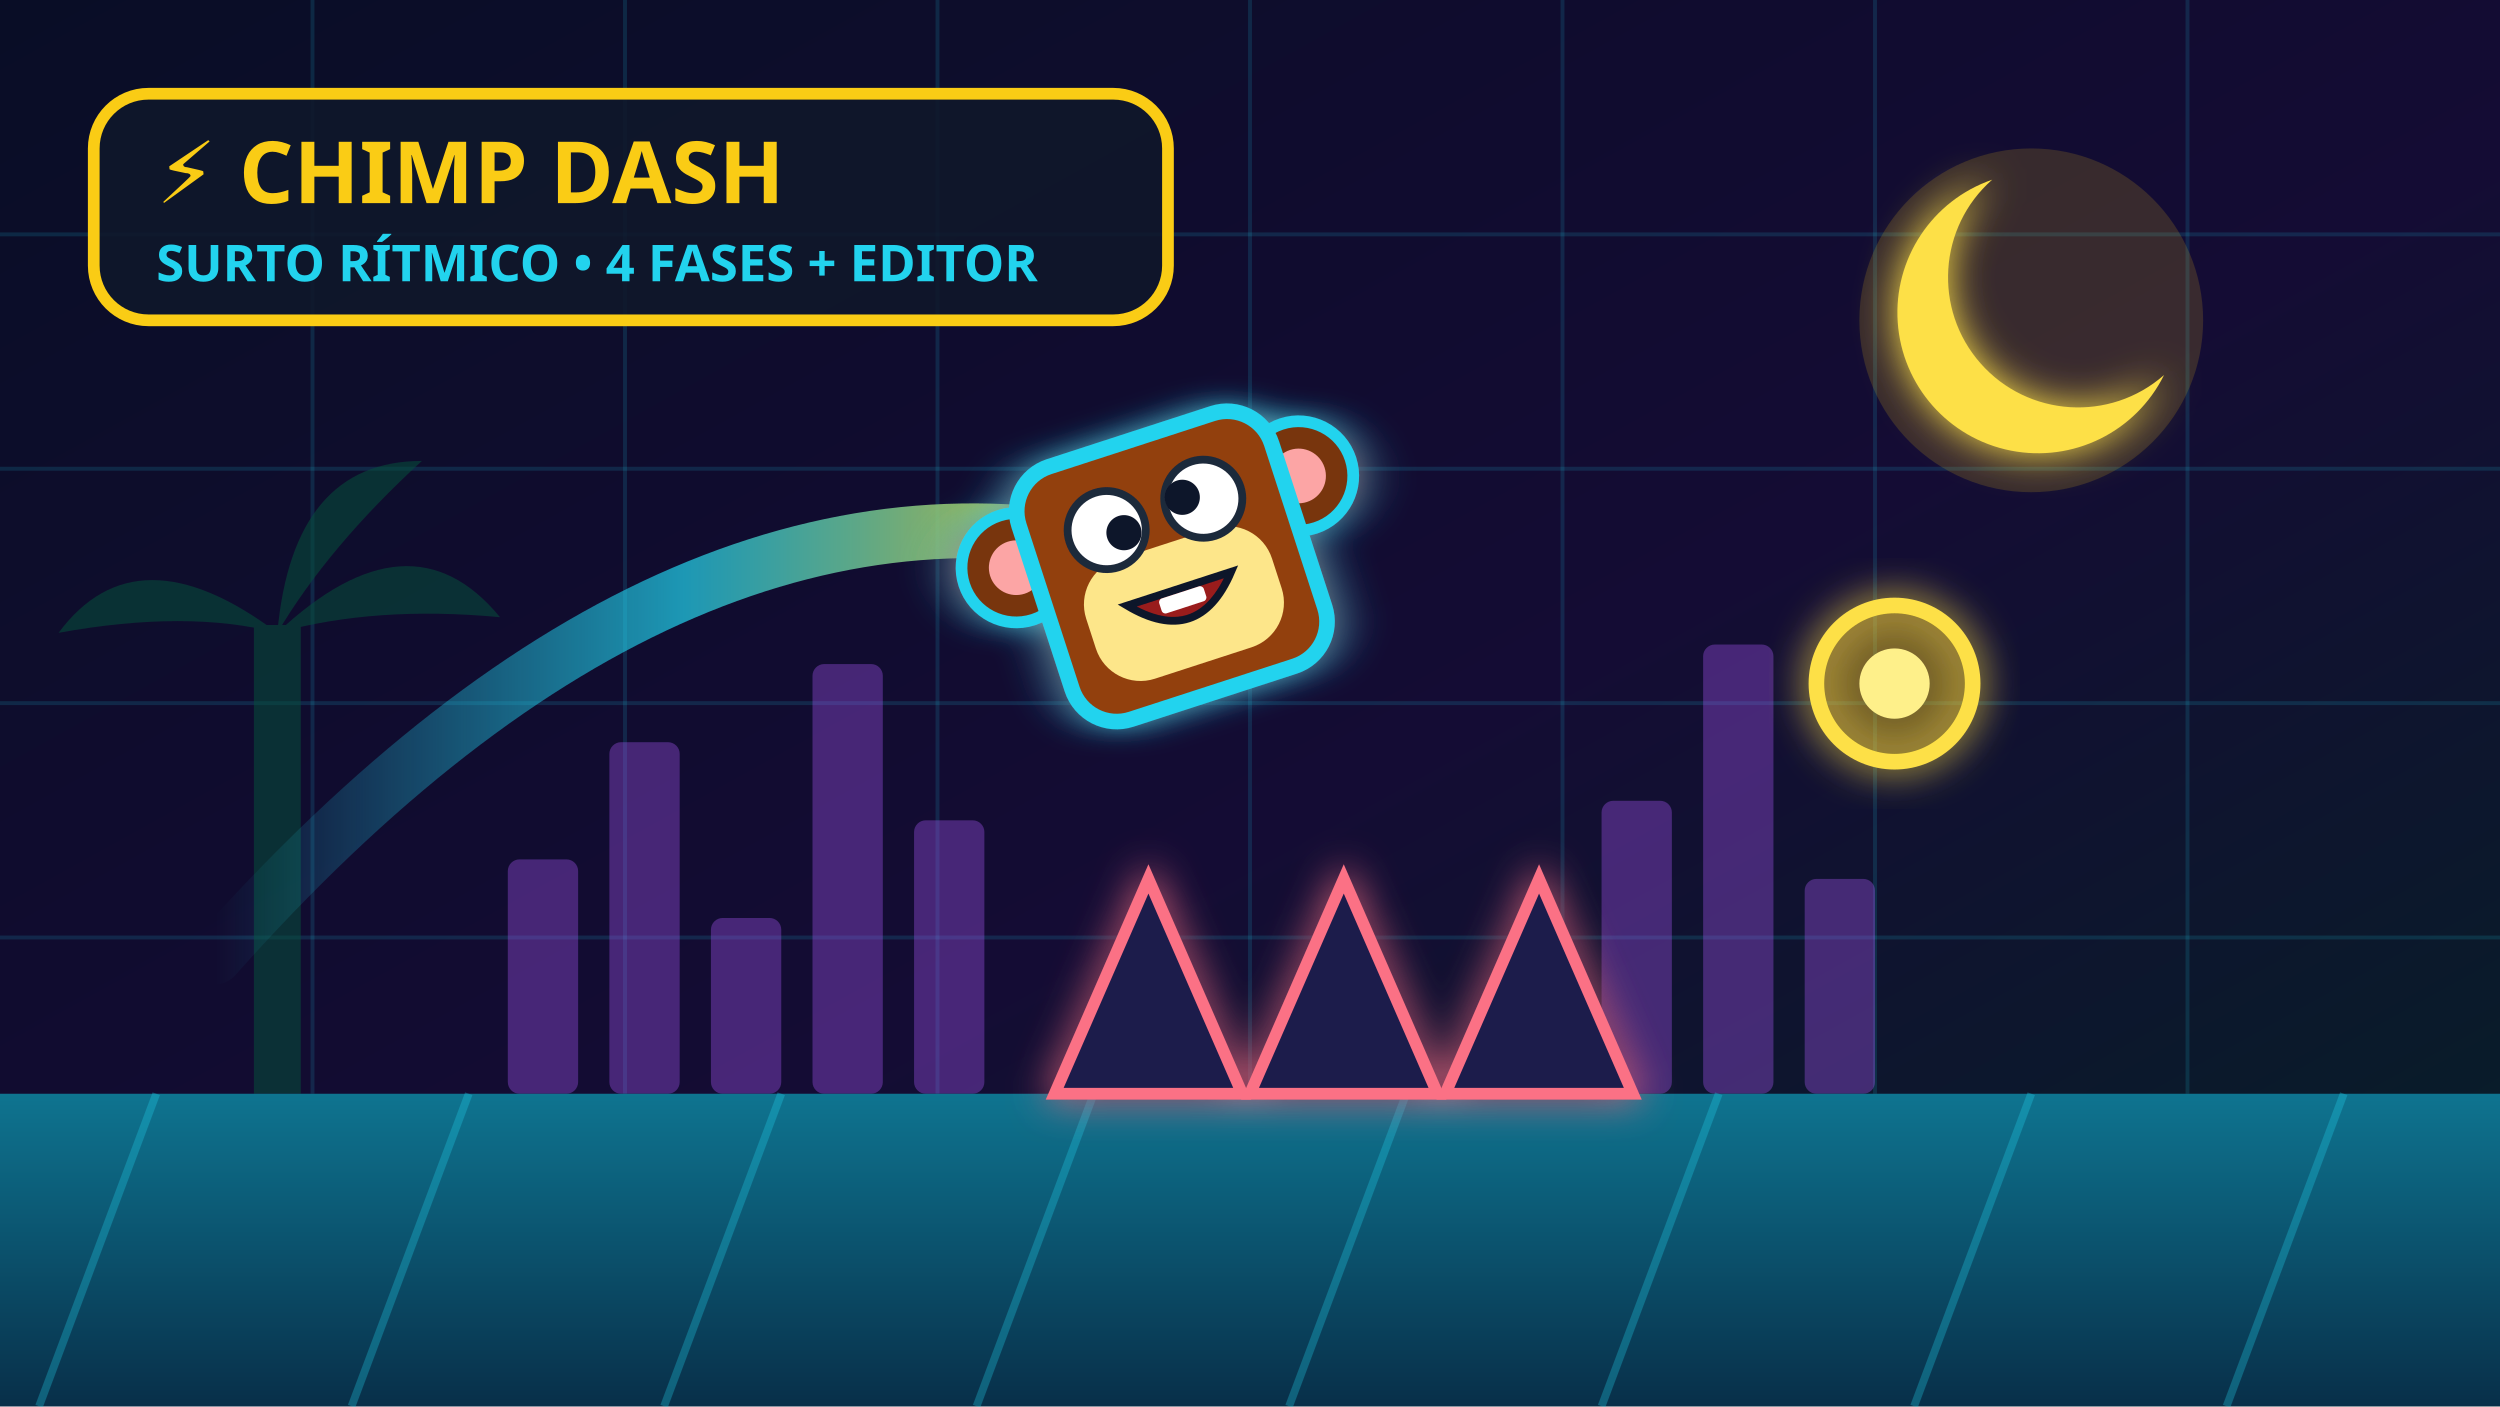
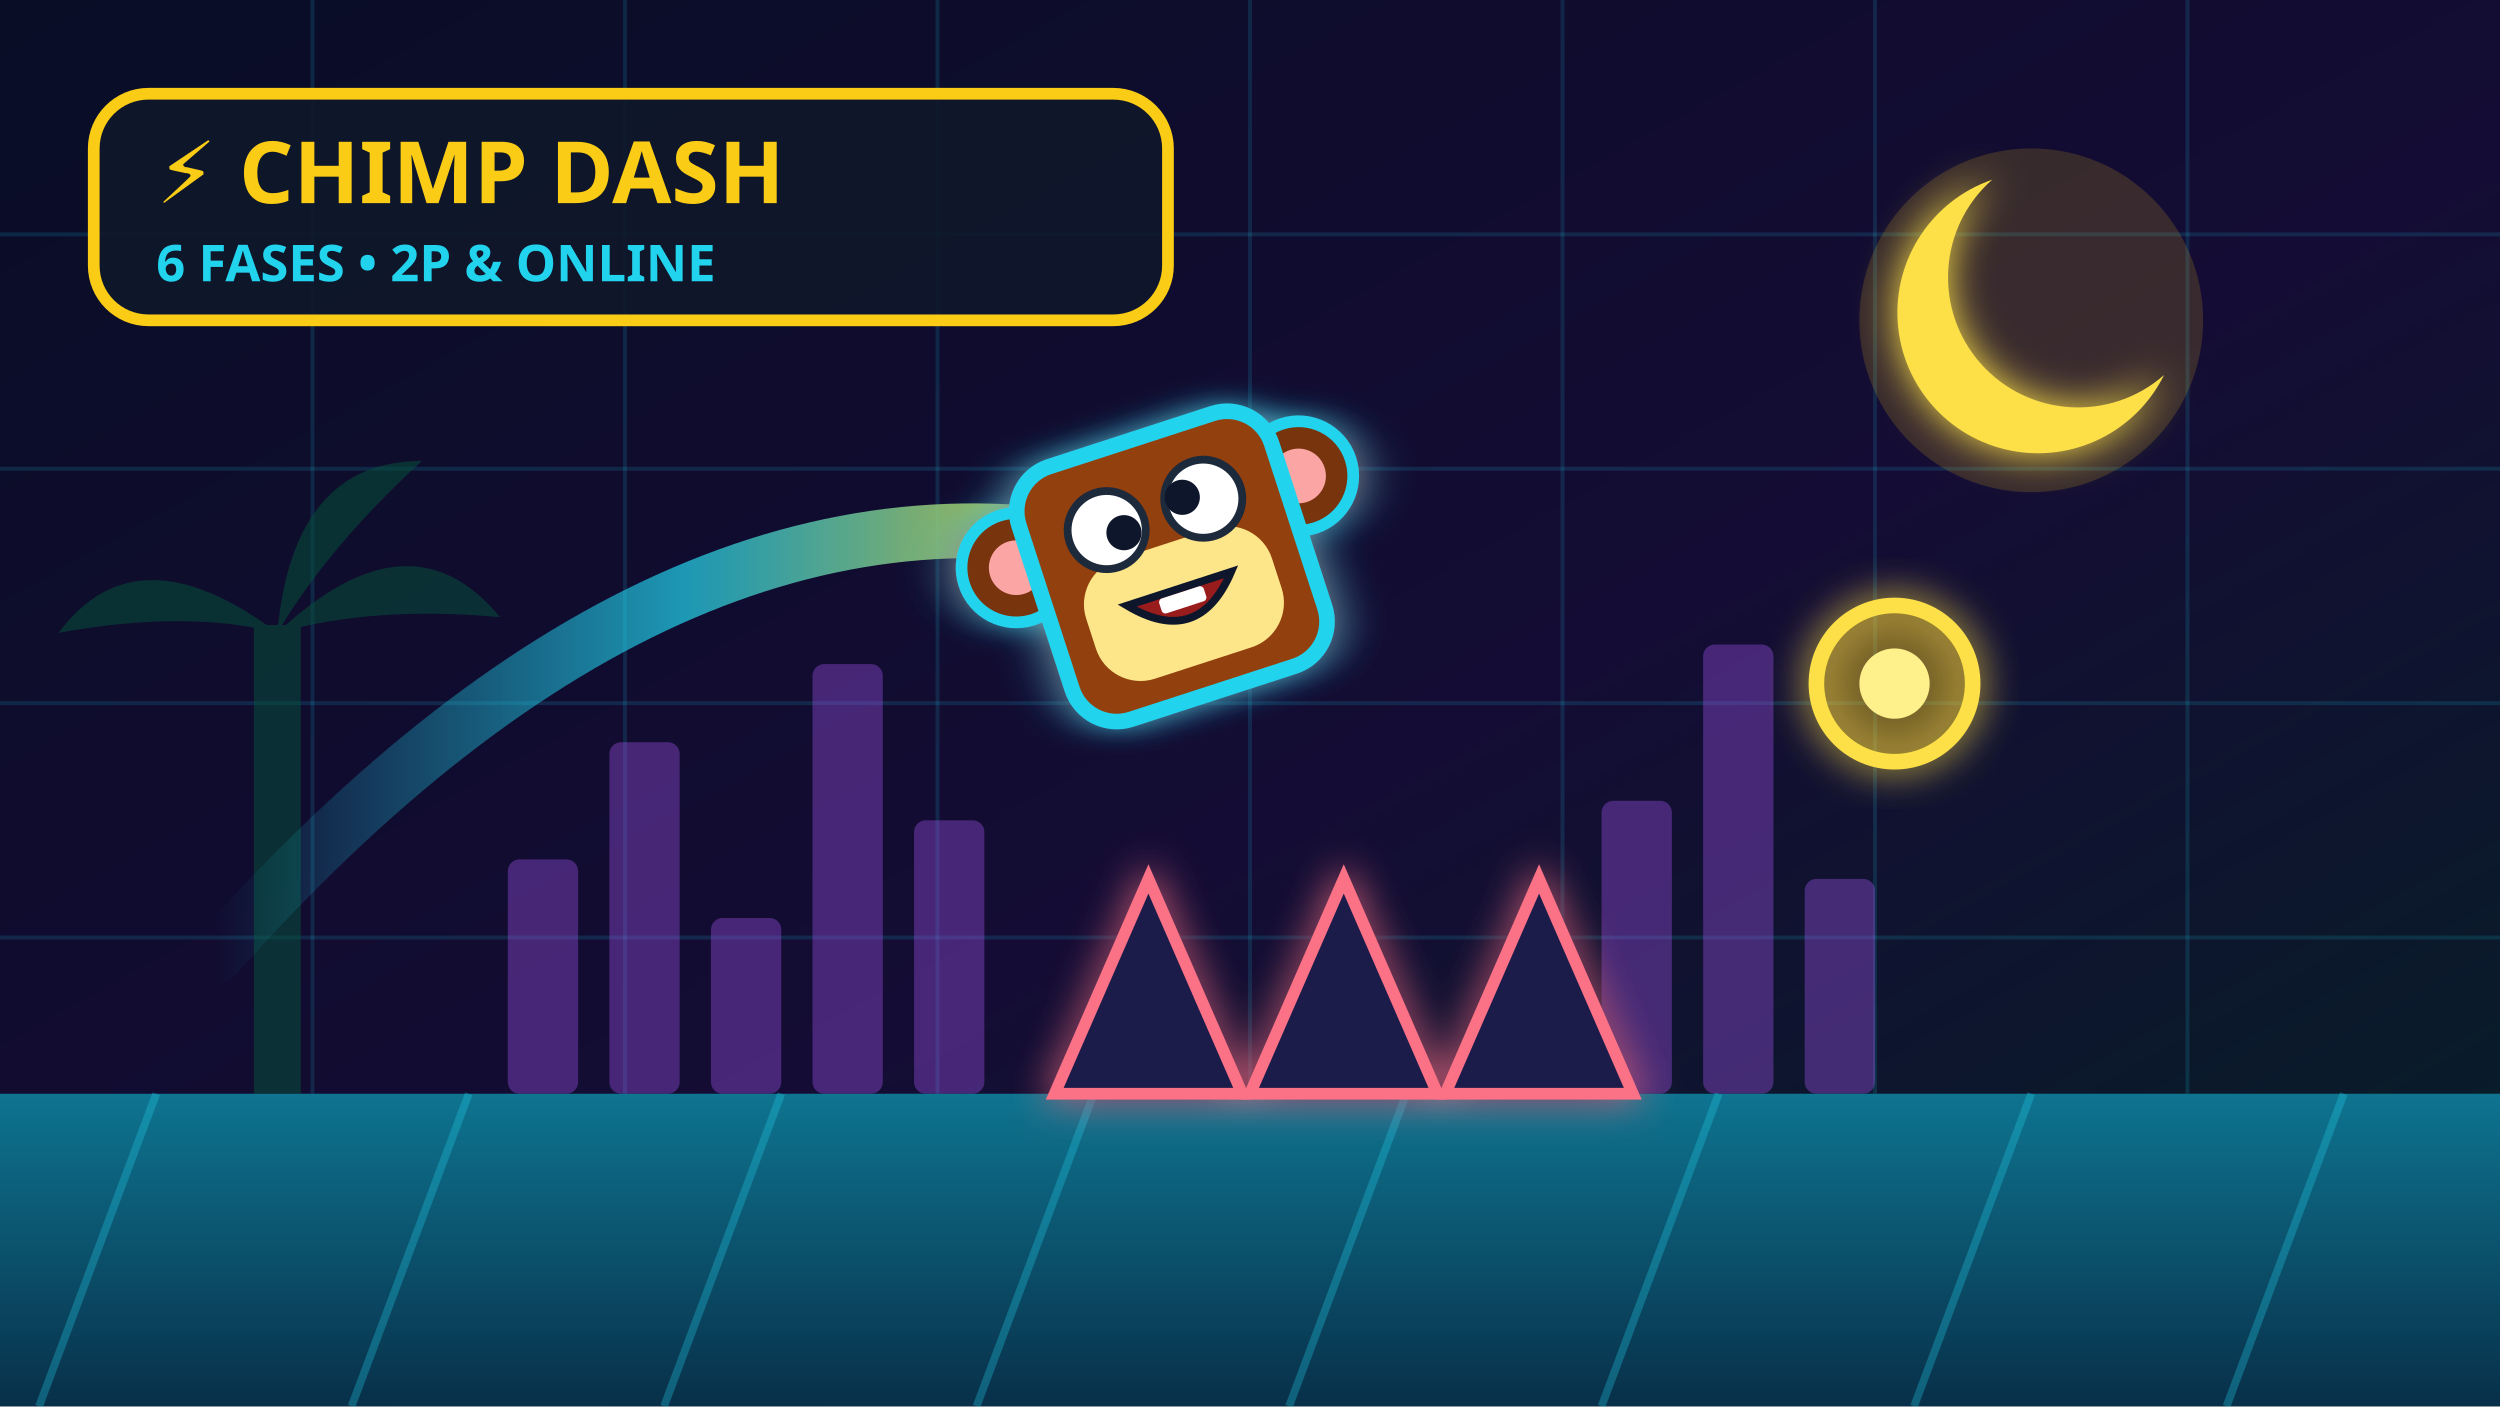
<svg xmlns="http://www.w3.org/2000/svg" viewBox="0 0 640 360" width="640" height="360">
  <defs>
    <linearGradient id="bg" x1="0" y1="0" x2="1" y2="1">
      <stop offset="0%" stop-color="#090d26" />
      <stop offset="55%" stop-color="#140c34" />
      <stop offset="100%" stop-color="#052126" />
    </linearGradient>
    <linearGradient id="floor" x1="0" y1="0" x2="0" y2="1">
      <stop offset="0%" stop-color="#0e7490" />
      <stop offset="100%" stop-color="#082f49" />
    </linearGradient>
    <linearGradient id="neonTrail" x1="0" y1="0" x2="1" y2="0">
      <stop offset="0%" stop-color="#22d3ee" stop-opacity="0" />
      <stop offset="50%" stop-color="#22d3ee" stop-opacity="0.7" />
      <stop offset="100%" stop-color="#facc15" stop-opacity="0.95" />
    </linearGradient>
    <filter id="glow" x="-30%" y="-30%" width="160%" height="160%">
      <feGaussianBlur stdDeviation="5" result="blur" />
      <feMerge>
        <feMergeNode in="blur" />
        <feMergeNode in="SourceGraphic" />
      </feMerge>
    </filter>
  </defs>
  <rect width="640" height="360" fill="url(#bg)" />
  <g stroke="#22d3ee" stroke-opacity="0.14" stroke-width="1">
    <line x1="0" y1="60" x2="640" y2="60" />
    <line x1="0" y1="120" x2="640" y2="120" />
    <line x1="0" y1="180" x2="640" y2="180" />
    <line x1="0" y1="240" x2="640" y2="240" />
    <line x1="80" y1="0" x2="80" y2="280" />
    <line x1="160" y1="0" x2="160" y2="280" />
    <line x1="240" y1="0" x2="240" y2="280" />
    <line x1="320" y1="0" x2="320" y2="280" />
    <line x1="400" y1="0" x2="400" y2="280" />
    <line x1="480" y1="0" x2="480" y2="280" />
    <line x1="560" y1="0" x2="560" y2="280" />
  </g>
  <circle cx="520" cy="82" r="44" fill="#facc15" fill-opacity="0.16" />
  <path d="M510 46 A36 36 0 1 0 554 96 A28 28 0 1 1 510 46 Z" fill="#fde047" filter="url(#glow)" />
  <g fill="#064e3b" opacity="0.55">
    <rect x="65" y="160" width="12" height="120" />
    <path d="M71 162 Q35 135 15 162 Q48 156 71 162 Z" />
    <path d="M71 162 Q105 130 128 158 Q96 155 71 162 Z" />
    <path d="M71 162 Q75 118 108 118 Q84 140 71 162 Z" />
  </g>
  <g fill="#a855f7" opacity="0.35">
    <rect x="130" y="220" width="18" height="60" rx="3" />
    <rect x="156" y="190" width="18" height="90" rx="3" />
    <rect x="182" y="235" width="18" height="45" rx="3" />
    <rect x="208" y="170" width="18" height="110" rx="3" />
    <rect x="234" y="210" width="18" height="70" rx="3" />
    <rect x="410" y="205" width="18" height="75" rx="3" />
    <rect x="436" y="165" width="18" height="115" rx="3" />
    <rect x="462" y="225" width="18" height="55" rx="3" />
  </g>
  <rect x="0" y="280" width="640" height="80" fill="url(#floor)" />
  <line x1="0" y1="280" x2="640" y2="280" stroke="#22d3ee" stroke-width="4" filter="url(#glow)" />
  <g stroke="#22d3ee" stroke-opacity="0.3" stroke-width="2">
    <line x1="40" y1="280" x2="10" y2="360" />
    <line x1="120" y1="280" x2="90" y2="360" />
    <line x1="200" y1="280" x2="170" y2="360" />
    <line x1="280" y1="280" x2="250" y2="360" />
    <line x1="360" y1="280" x2="330" y2="360" />
    <line x1="440" y1="280" x2="410" y2="360" />
    <line x1="520" y1="280" x2="490" y2="360" />
    <line x1="600" y1="280" x2="570" y2="360" />
  </g>
  <g filter="url(#glow)">
    <polygon points="270,280 294,225 318,280" fill="#1e1b4b" stroke="#fb7185" stroke-width="3" />
    <polygon points="320,280 344,225 368,280" fill="#1e1b4b" stroke="#fb7185" stroke-width="3" />
    <polygon points="370,280 394,225 418,280" fill="#1e1b4b" stroke="#fb7185" stroke-width="3" />
  </g>
  <circle cx="485" cy="175" r="20" fill="#facc15" fill-opacity="0.25" stroke="#fde047" stroke-width="4" filter="url(#glow)" />
  <circle cx="485" cy="175" r="9" fill="#fef08a" />
  <path d="M55 245 Q175 110 295 142" fill="none" stroke="url(#neonTrail)" stroke-width="14" stroke-linecap="round" />
  <g transform="translate(300, 145) rotate(-18)" filter="url(#glow)">
    <circle cx="-38" cy="-12" r="14" fill="#78350f" stroke="#22d3ee" stroke-width="3" />
    <circle cx="-38" cy="-12" r="7" fill="#fca5a5" />
    <circle cx="38" cy="-12" r="14" fill="#78350f" stroke="#22d3ee" stroke-width="3" />
    <circle cx="38" cy="-12" r="7" fill="#fca5a5" />
    <rect x="-34" y="-34" width="68" height="68" rx="12" fill="#92400e" stroke="#22d3ee" stroke-width="4" />
    <rect x="-25" y="-6" width="50" height="32" rx="12" fill="#fde68a" />
    <circle cx="-13" cy="-14" r="10" fill="#ffffff" stroke="#1e293b" stroke-width="2" />
    <circle cx="13" cy="-14" r="10" fill="#ffffff" stroke="#1e293b" stroke-width="2" />
    <circle cx="-9" cy="-12" r="4.5" fill="#0f172a" />
    <circle cx="8" cy="-16" r="4.5" fill="#0f172a" />
    <path d="M-14 6 Q0 22 14 6 Z" fill="#991b1b" stroke="#0f172a" stroke-width="2" />
    <rect x="-6" y="7" width="12" height="4" rx="1" fill="#ffffff" />
  </g>
  <g transform="translate(24, 24)">
    <rect x="0" y="0" width="275" height="58" rx="14" fill="#0f172a" fill-opacity="0.88" stroke="#facc15" stroke-width="3" />
    <text x="16" y="28" fill="#facc15" font-family="system-ui, sans-serif" font-size="22" font-weight="900">⚡ CHIMP DASH</text>
-     <text x="16" y="48" fill="#22d3ee" font-family="system-ui, sans-serif" font-size="13" font-weight="800">SURTO RÍTMICO • 4 FASES + EDITOR</text>
+     <text x="16" y="48" fill="#22d3ee" font-family="system-ui, sans-serif" font-size="13" font-weight="800">6 FASES • 2P &amp; ONLINE</text>
  </g>
</svg>
